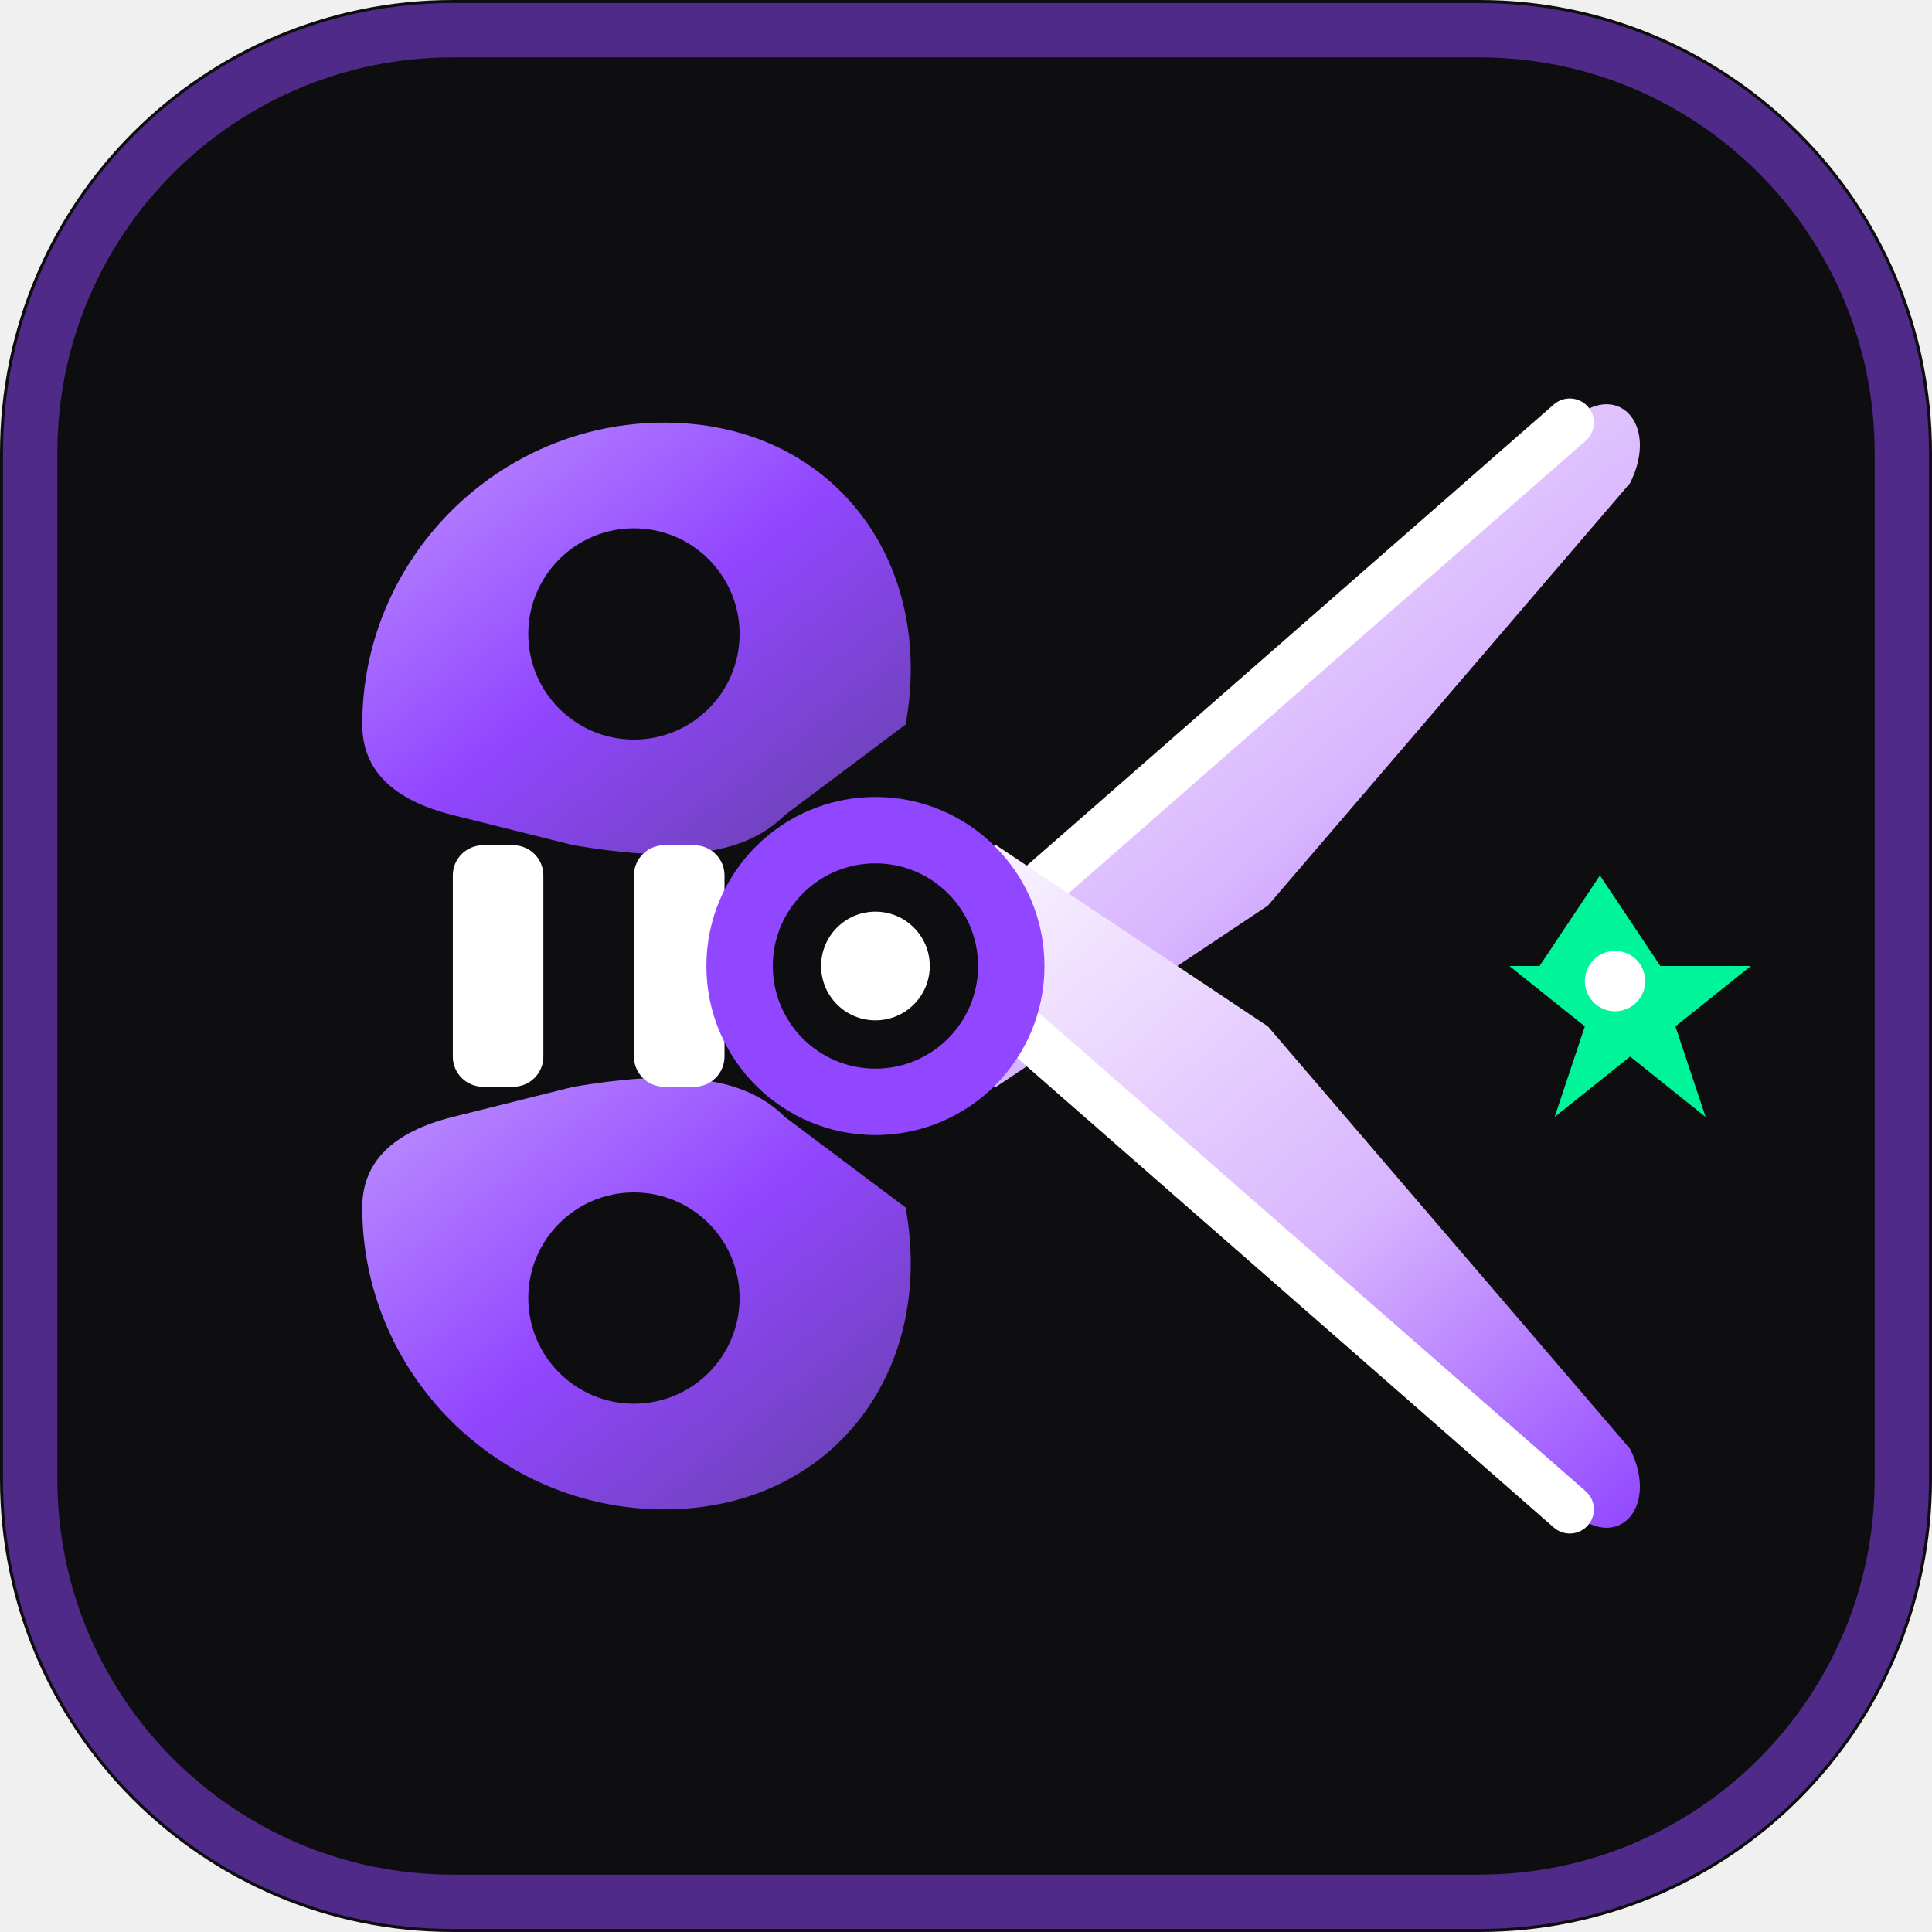
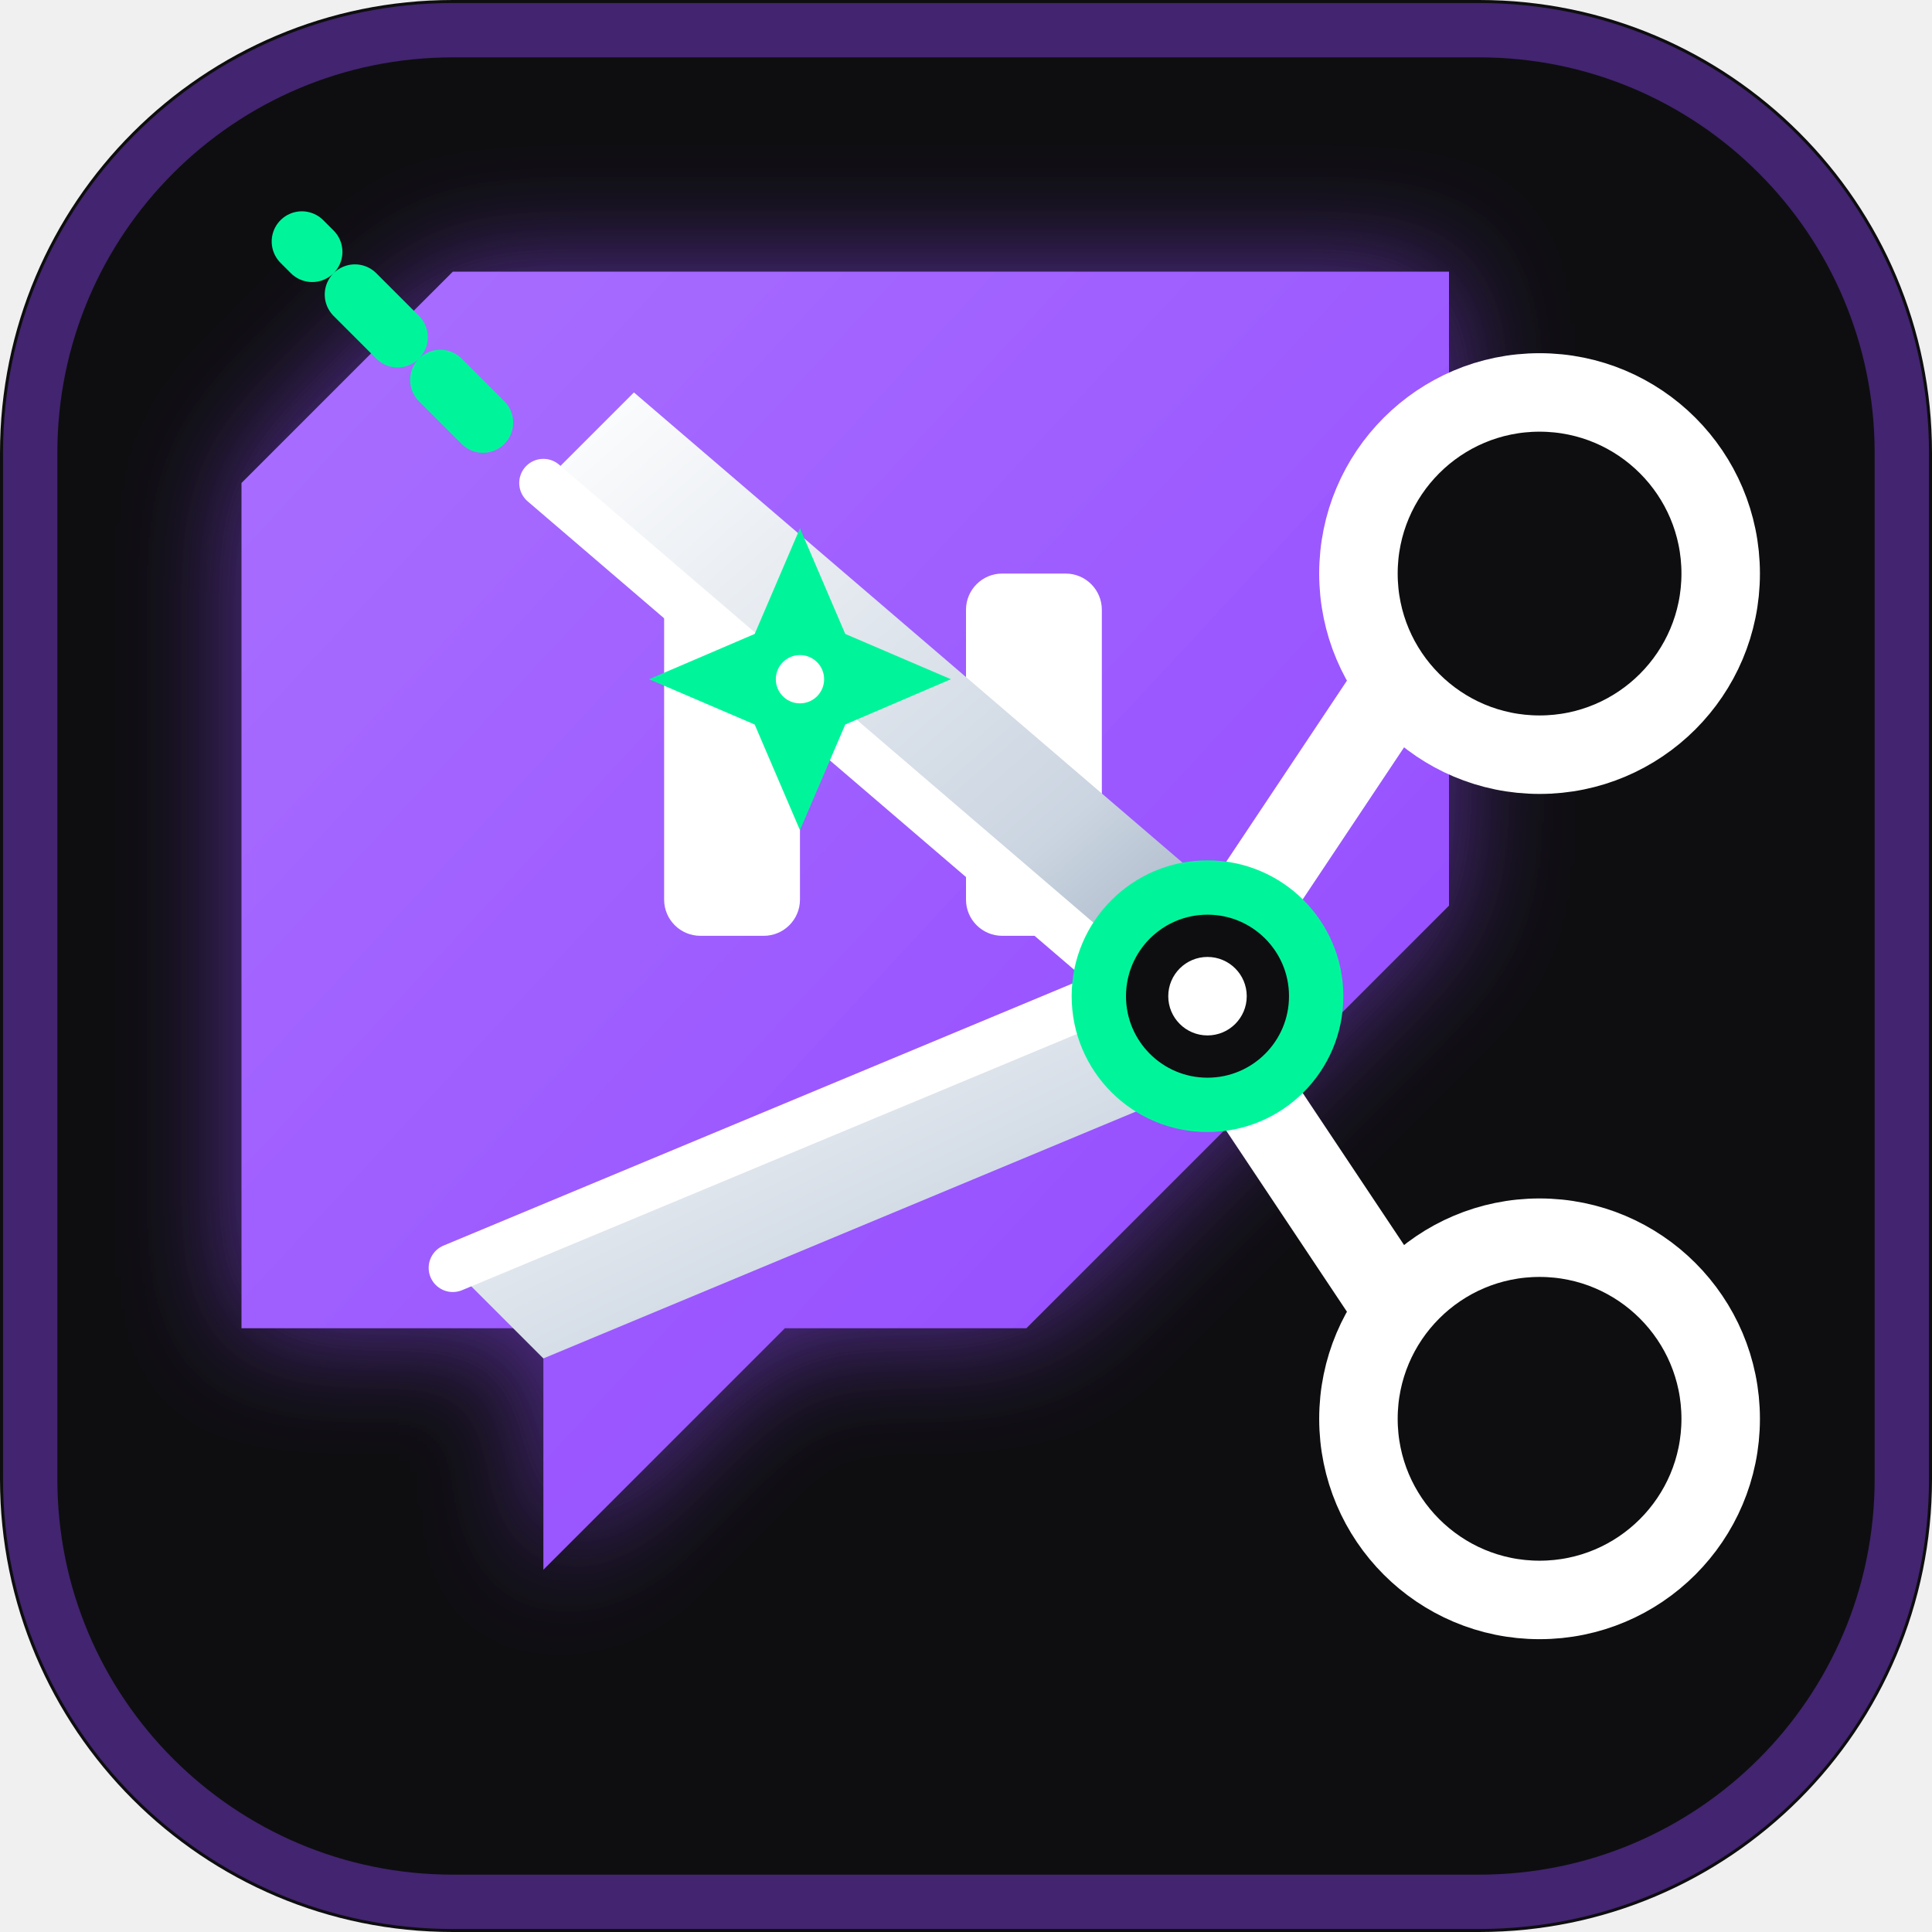
<svg xmlns="http://www.w3.org/2000/svg" viewBox="0 0 64 64" fill="none">
  <defs>
    <linearGradient id="twPurple" x1="0%" y1="0%" x2="100%" y2="100%">
-       <stop offset="0%" stop-color="#bf94ff" />
-       <stop offset="50%" stop-color="#9146ff" />
-       <stop offset="100%" stop-color="#6441a5" />
-     </linearGradient>
-     <linearGradient id="bladeGrad" x1="0%" y1="0%" x2="100%" y2="100%">
-       <stop offset="0%" stop-color="#ffffff" />
-       <stop offset="60%" stop-color="#d8b4fe" />
+       <stop offset="0%" stop-color="#a970ff" />
      <stop offset="100%" stop-color="#9146ff" />
    </linearGradient>
-     <linearGradient id="neonCut" x1="0%" y1="0%" x2="100%" y2="0%">
-       <stop offset="0%" stop-color="#00f59b" />
-       <stop offset="100%" stop-color="#9146ff" />
+     <linearGradient id="scissorSteel" x1="0%" y1="0%" x2="100%" y2="100%">
+       <stop offset="0%" stop-color="#ffffff" />
+       <stop offset="70%" stop-color="#cbd5e1" />
+       <stop offset="100%" stop-color="#94a3b8" />
    </linearGradient>
+     <filter id="neonGlow" x="-20%" y="-20%" width="140%" height="140%">
+       <feDropShadow dx="0" dy="0" stdDeviation="2" flood-color="#9146ff" flood-opacity="0.6" />
+     </filter>
  </defs>
  <rect width="64" height="64" rx="15" fill="#0e0e10" />
-   <rect x="1" y="1" width="62" height="62" rx="14" stroke="#9146ff" stroke-width="1.8" stroke-opacity="0.5" />
-   <path d="M12 24C12 18.5 16.5 14 22 14C27.5 14 31 18.5 30 24L26 27C24.5 28.5 22 28.5 19 28L15 27C13 26.5 12 25.5 12 24Z" fill="url(#twPurple)" />
-   <circle cx="21" cy="21" r="3.5" fill="#0e0e10" />
-   <path d="M12 40C12 45.5 16.5 50 22 50C27.5 50 31 45.5 30 40L26 37C24.5 35.5 22 35.5 19 36L15 37C13 37.5 12 38.5 12 40Z" fill="url(#twPurple)" />
-   <circle cx="21" cy="43" r="3.5" fill="#0e0e10" />
-   <rect x="15" y="28" width="3" height="8" rx="1" fill="#ffffff" />
-   <rect x="21" y="28" width="3" height="8" rx="1" fill="#ffffff" />
-   <path d="M28 35L52 14C53.5 12.5 55 14 54 16L42 30L33 36Z" fill="url(#bladeGrad)" />
-   <path d="M28 35L52 14" stroke="#ffffff" stroke-width="1.6" stroke-linecap="round" />
-   <path d="M28 29L52 50C53.5 51.5 55 50 54 48L42 34L33 28Z" fill="url(#bladeGrad)" />
-   <path d="M28 29L52 50" stroke="#ffffff" stroke-width="1.6" stroke-linecap="round" />
-   <circle cx="29" cy="32" r="4.5" fill="#0e0e10" stroke="#9146ff" stroke-width="2.2" />
-   <circle cx="29" cy="32" r="1.8" fill="#ffffff" />
-   <path d="M51 32L53 29L55 32L58 32L55.5 34L56.5 37L54 35L51.5 37L52.5 34L50 32Z" fill="#00f59b" />
-   <circle cx="53.5" cy="32.5" r="1" fill="#ffffff" />
+   <rect x="1" y="1" width="62" height="62" rx="14" stroke="#9146ff" stroke-width="1.8" stroke-opacity="0.4" />
+   <g filter="url(#neonGlow)">
+     <path d="M15 9 L8 16 V44 H18 V52 L26 44 H34 L48 30 V9 H15 Z" fill="url(#twPurple)" />
+     <rect x="22" y="19" width="4.5" height="12" rx="1.2" fill="#ffffff" />
+     <rect x="32" y="19" width="4.5" height="12" rx="1.2" fill="#ffffff" />
+   </g>
+   <circle cx="51" cy="47" r="6" stroke="#ffffff" stroke-width="2.6" fill="#0e0e10" />
+   <path d="M46 43 L40 34" stroke="#ffffff" stroke-width="2.8" stroke-linecap="round" />
+   <circle cx="51" cy="19" r="6" stroke="#ffffff" stroke-width="2.6" fill="#0e0e10" />
+   <path d="M46 23 L40 32" stroke="#ffffff" stroke-width="2.8" stroke-linecap="round" />
+   <path d="M39 34 L18 16 L21 13 L42 31 Z" fill="url(#scissorSteel)" />
+   <path d="M39 34 L18 16" stroke="#ffffff" stroke-width="1.6" stroke-linecap="round" />
+   <path d="M39 32 L15 42 L18 45 L42 35 Z" fill="url(#scissorSteel)" />
+   <path d="M39 32 L15 42" stroke="#ffffff" stroke-width="1.6" stroke-linecap="round" />
+   <circle cx="40" cy="33" r="3.6" fill="#0e0e10" stroke="#00f59b" stroke-width="1.8" />
+   <circle cx="40" cy="33" r="1.3" fill="#ffffff" />
+   <path d="M16 14 L10 8" stroke="#00f59b" stroke-width="2" stroke-dasharray="2 2" stroke-linecap="round" />
+   <path d="M25 21 L26.5 17.5 L28 21 L31.5 22.5 L28 24 L26.5 27.5 L25 24 L21.5 22.5 Z" fill="#00f59b" />
+   <circle cx="26.5" cy="22.5" r="0.8" fill="#ffffff" />
</svg>
